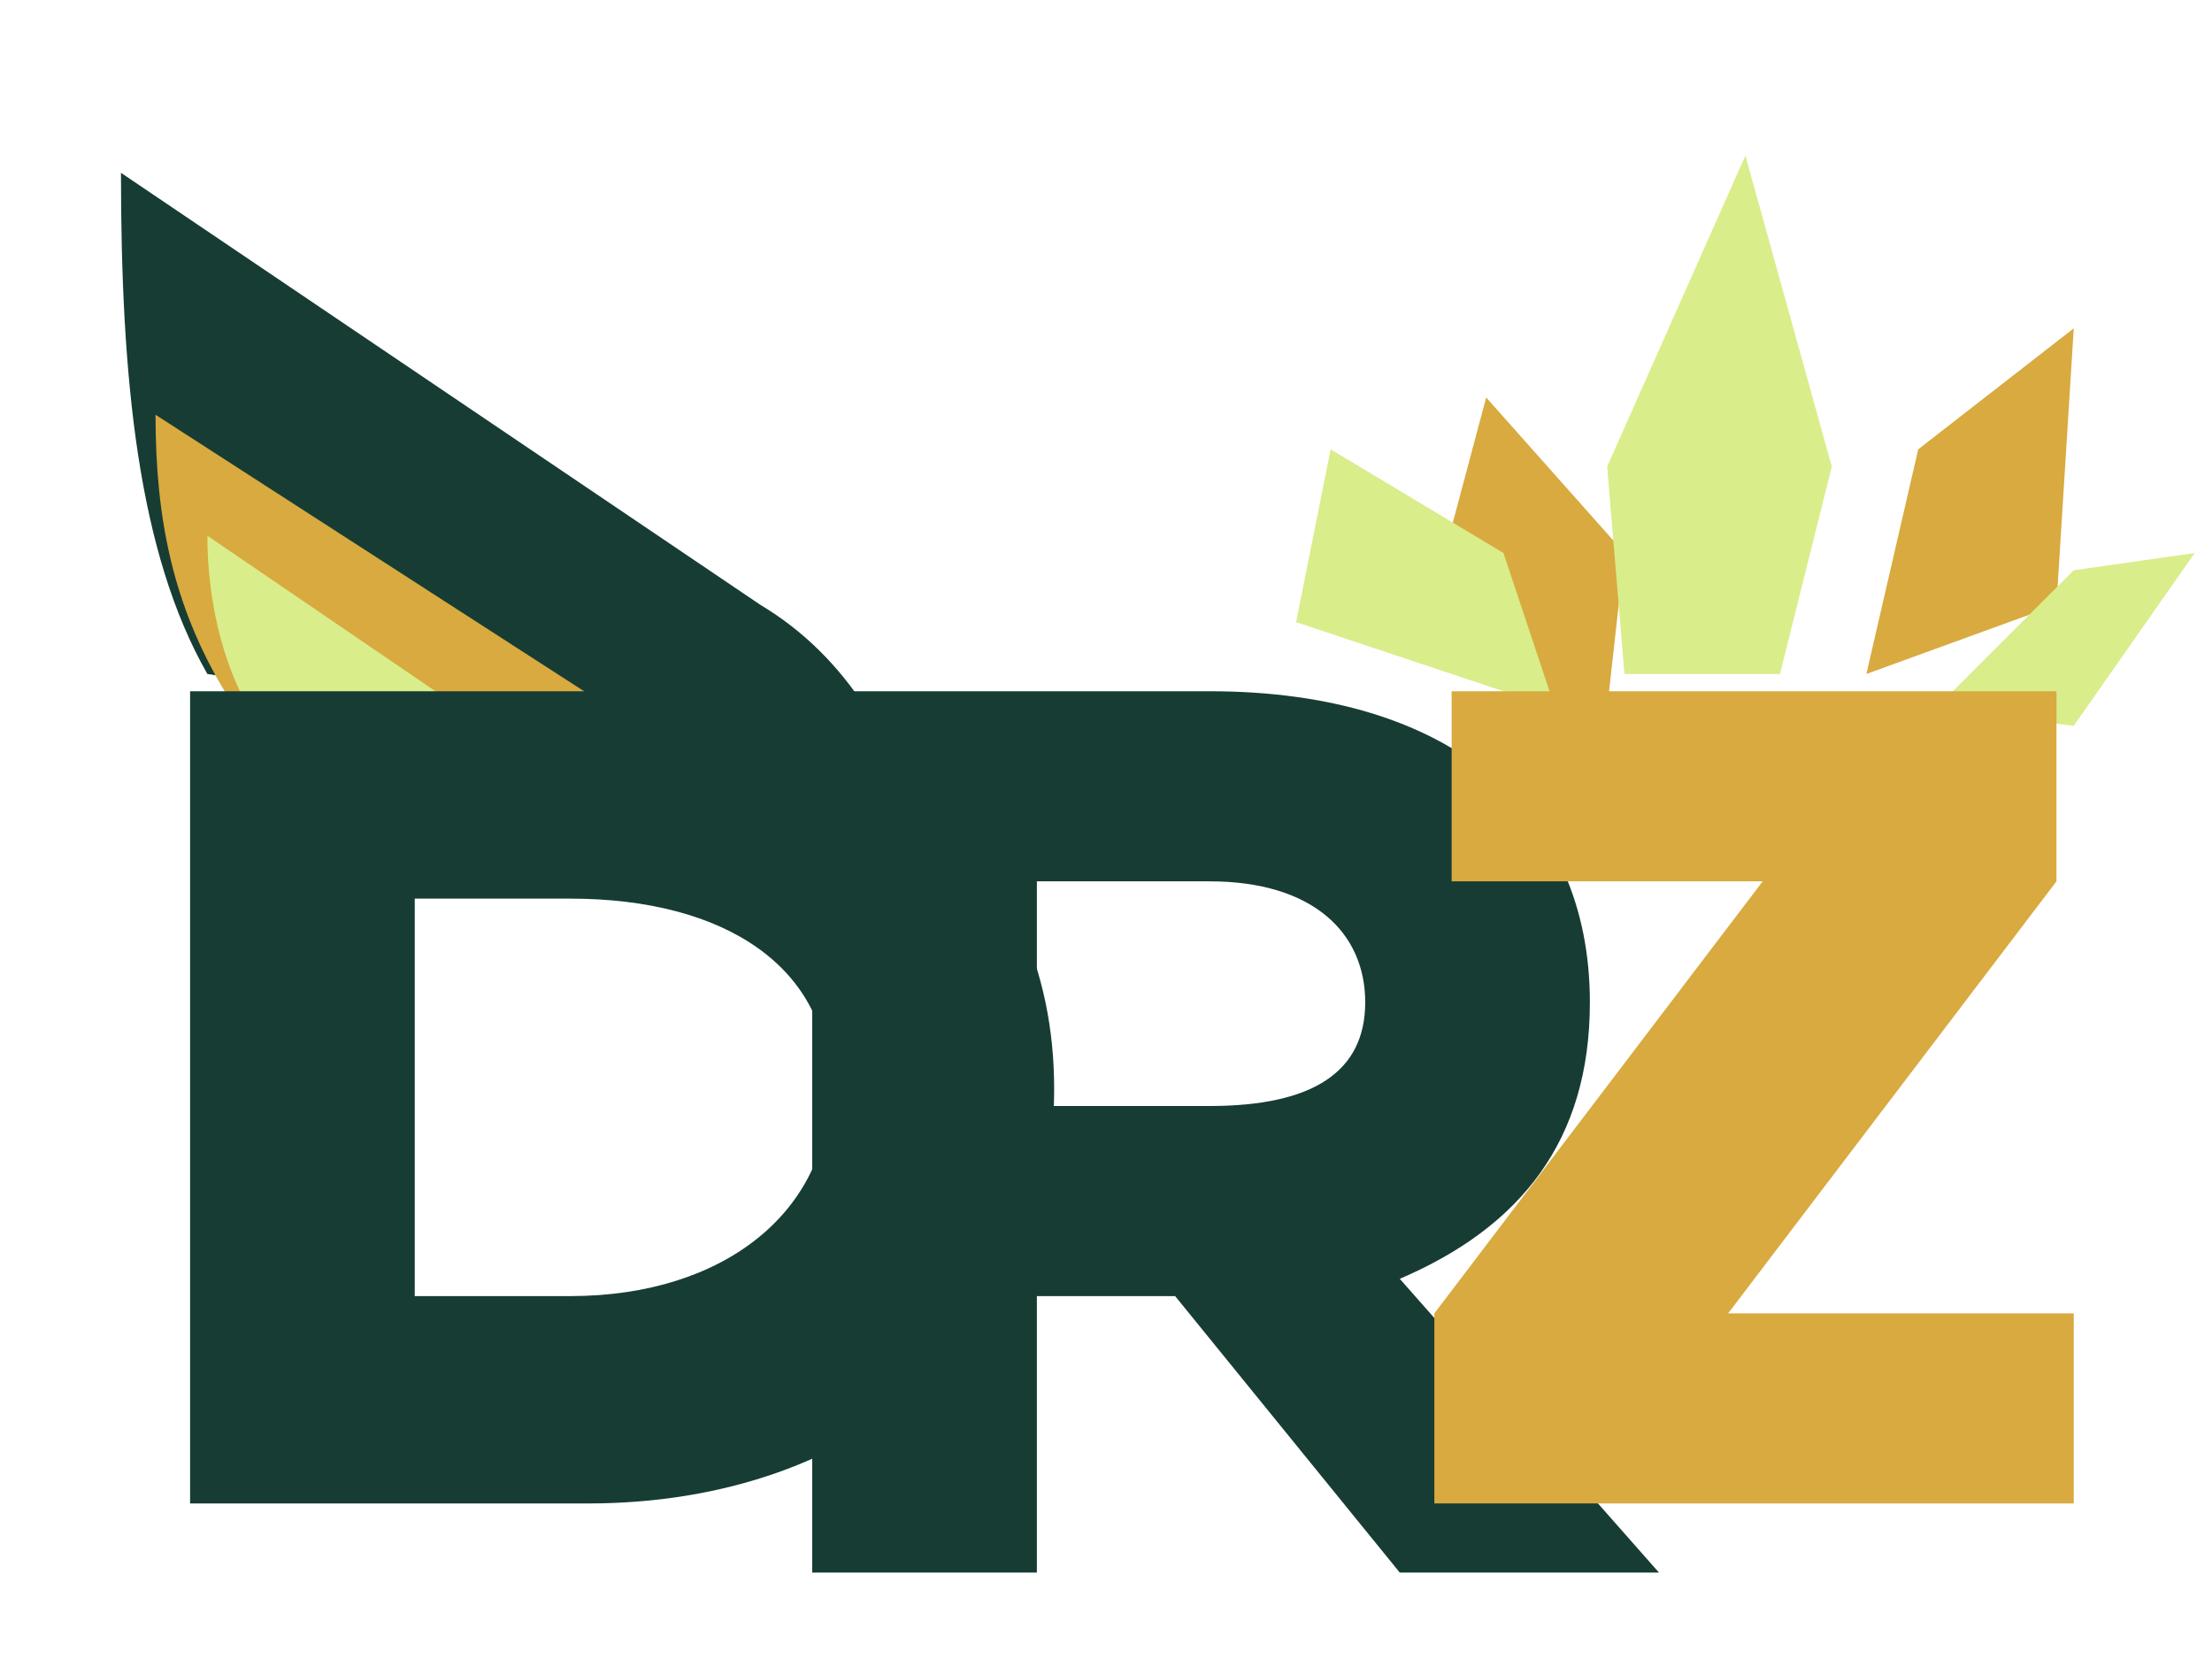
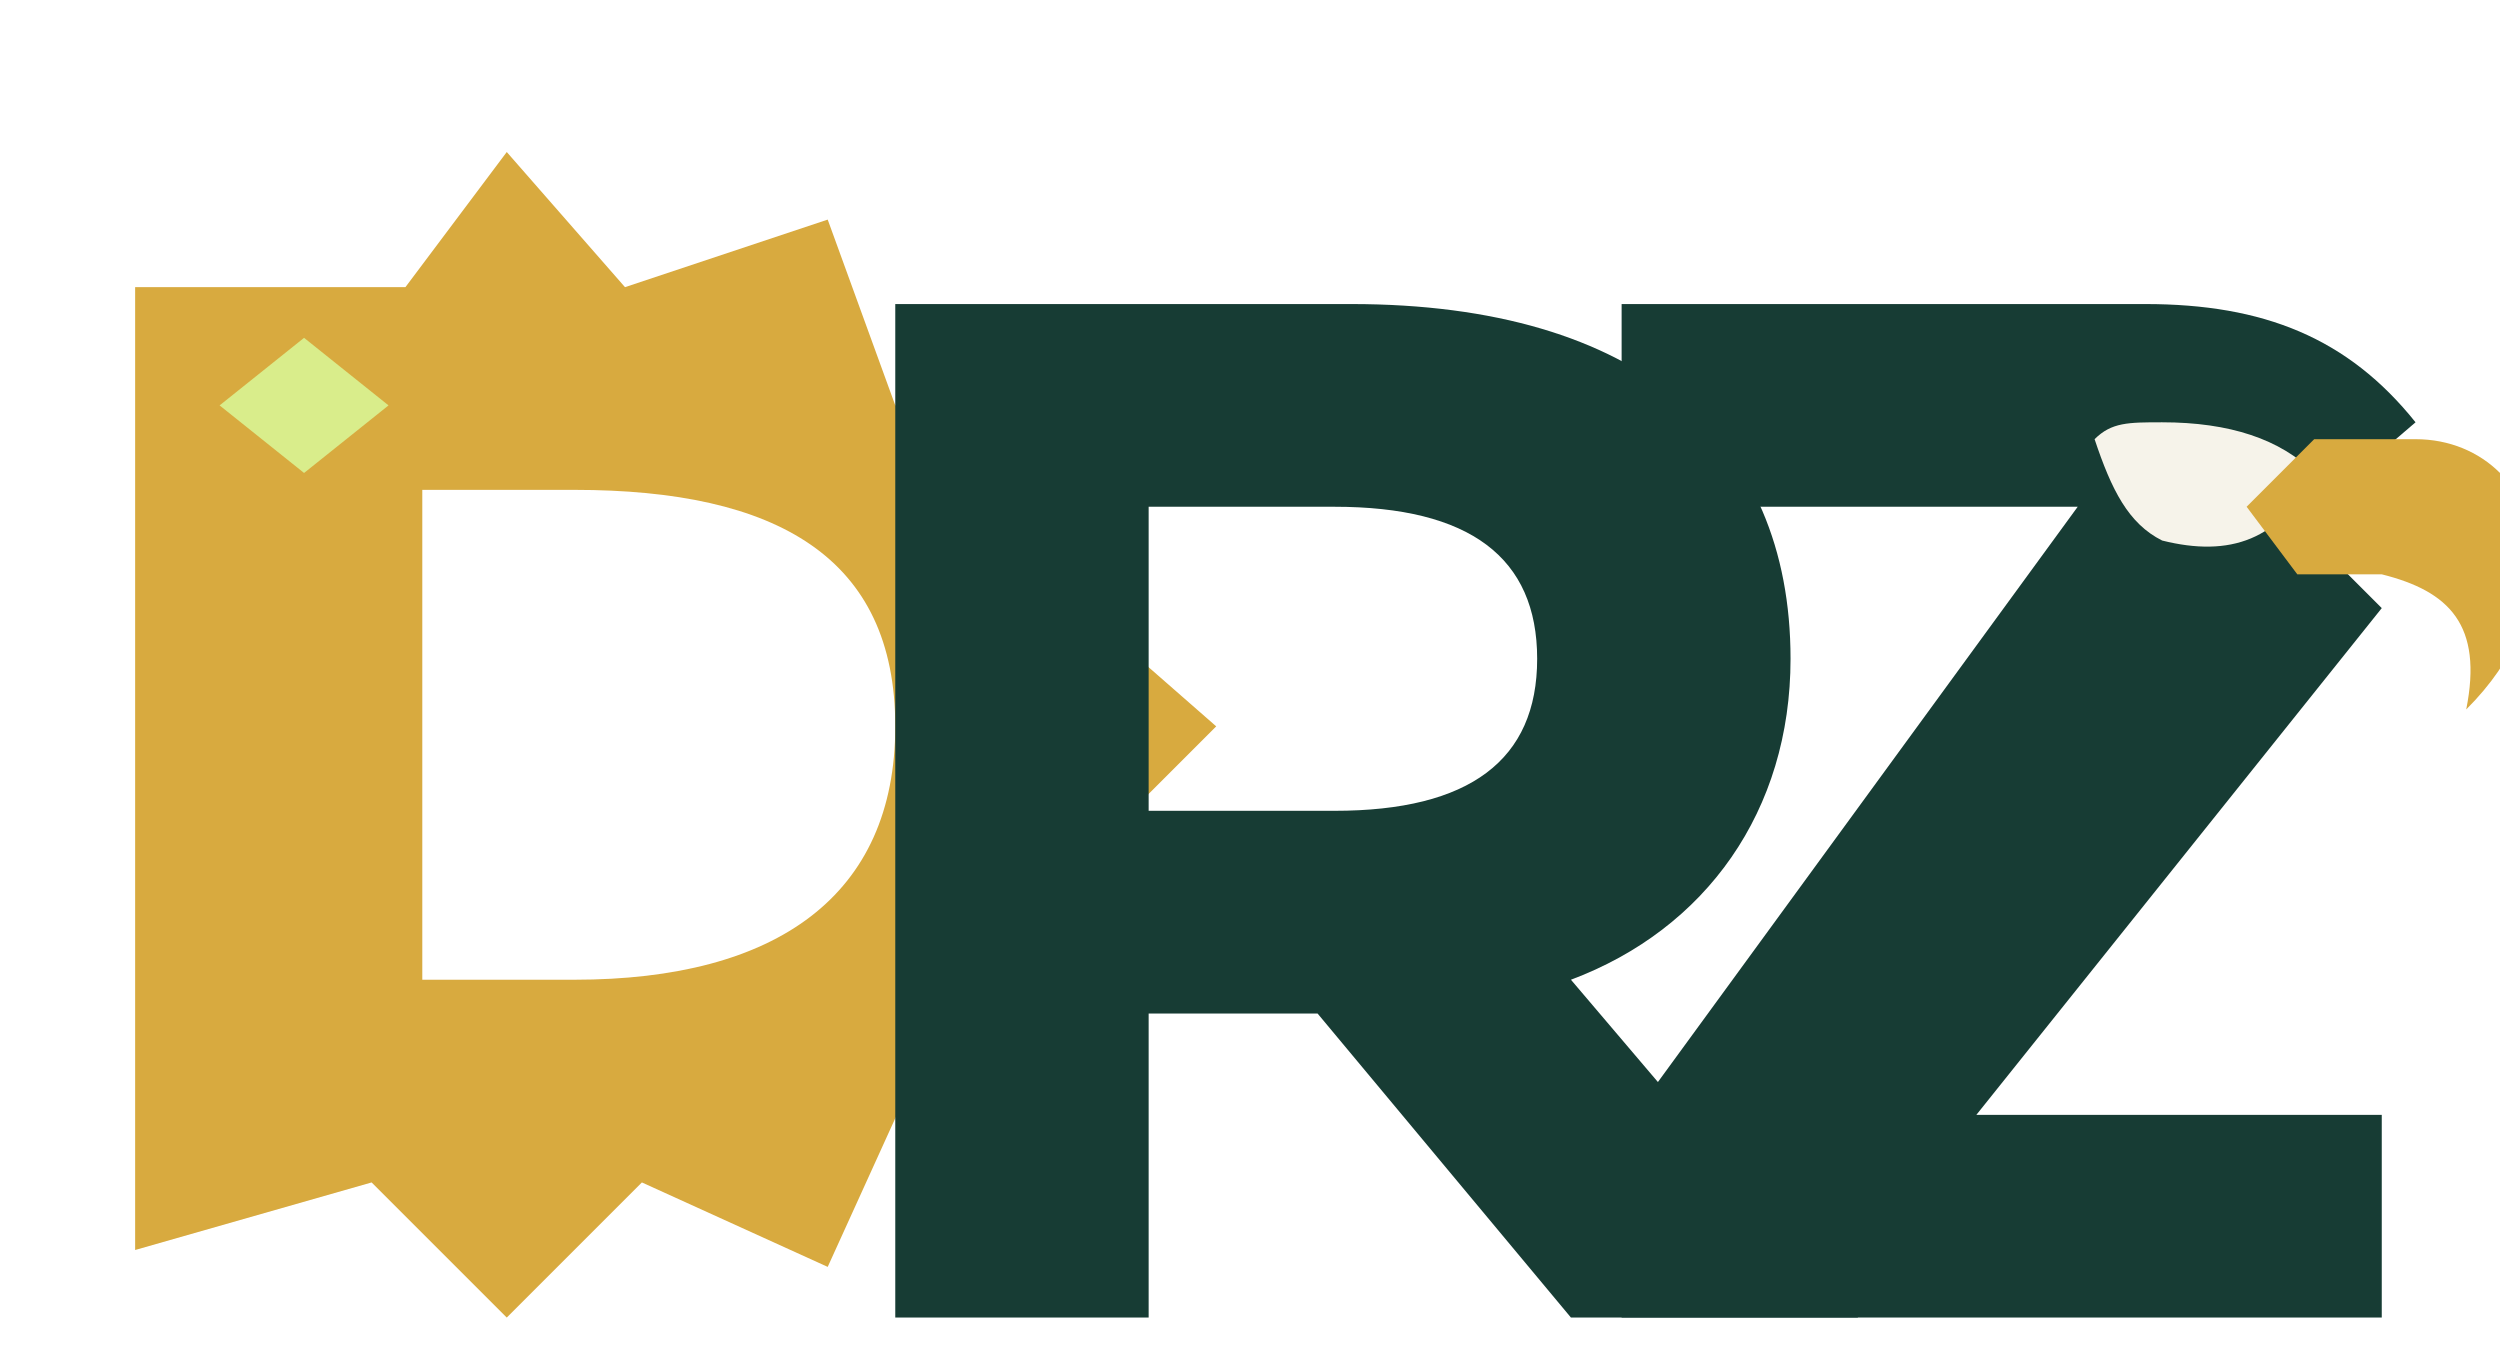
- <svg xmlns="http://www.w3.org/2000/svg" viewBox="0 0 128 96" role="img" aria-labelledby="title desc">
-   <path fill="#173c34" d="M12 39C8 32 7 22 7 10l37 25c5 3 8 8 10 15L38 43 12 39Z" />
-   <path fill="#d8aa3f" d="M13 40c-3-5-4-10-4-16l31 20-8 5-19-9Z" />
-   <path fill="#d9ed8b" d="M15 42c-2-3-3-7-3-11l22 15-5 4-14-8Z" />
-   <path fill="#d8aa3f" d="m82 38 4-15 8 9-1 9-11-3Zm26 1 3-13 9-7-1 16-11 4Z" />
-   <path fill="#d9ed8b" d="m75 36 2-10 10 6 3 9-15-5Zm19 3-1-12 8-18 5 18-3 12h-9Zm18 2 8-8 7-1-7 10-8-1Z" />
-   <path fill="#173c34" fill-rule="evenodd" d="M11 40h23c16 0 27 9 27 23S50 87 34 87H11V40Zm13 12v23h9c9 0 15-5 15-12s-6-11-15-11h-9Z" />
-   <path fill="#173c34" fill-rule="evenodd" d="M47 40h23c14 0 22 7 22 18 0 8-4 13-11 16l15 17H81L68 75h-8v16H47V40Zm13 11v13h10c6 0 9-2 9-6s-3-7-9-7H60Z" />
-   <path fill="#d8aa3f" d="M84 40h35v11l-19 25h20v11H83V76l19-25H84V40Z" />
+ <svg xmlns="http://www.w3.org/2000/svg" viewBox="0 0 148 80" role="img" aria-labelledby="title desc">
+   <path fill="#d8aa3f" fill-rule="evenodd" d="M8 17h16l6-8 7 8 12-4 4 11 12 1-1 11 8 7-8 8 2 12-12 1-5 11-11-5-8 8-8-8-14 4V17Zm17 12v29h9c12 0 19-5 19-15s-7-14-19-14h-9Z" />
+   <path fill="#d9ed8b" d="m13 24 5-4 5 4-5 4-5-4Zm42 8 5-3 4 5-5 4-4-6Zm0 25 5-4 4 5-6 3-3-4Z" />
+   <path fill="#173c34" fill-rule="evenodd" d="M53 18h27c17 0 26 8 26 21 0 9-5 16-13 19l17 20H93L78 60H68v18H53V18Zm15 12v18h11c8 0 12-3 12-9s-4-9-12-9H68Z" />
+   <path fill="#173c34" d="M96 18h31c7 0 12 2 16 7l-7 6 5 5-24 30h24v12H96V67l27-37H96V18Z" />
+   <path fill="#f6f3ea" d="M128 25c4 0 7 1 9 3-2 4-5 5-9 4-2-1-3-3-4-6 1-1 2-1 4-1Z" />
+   <path fill="#d8aa3f" d="M137 26h6c4 0 7 3 7 7 0 3-1 6-4 9 1-5-1-7-5-8h-5l-3-4 4-4Z" />
</svg>
